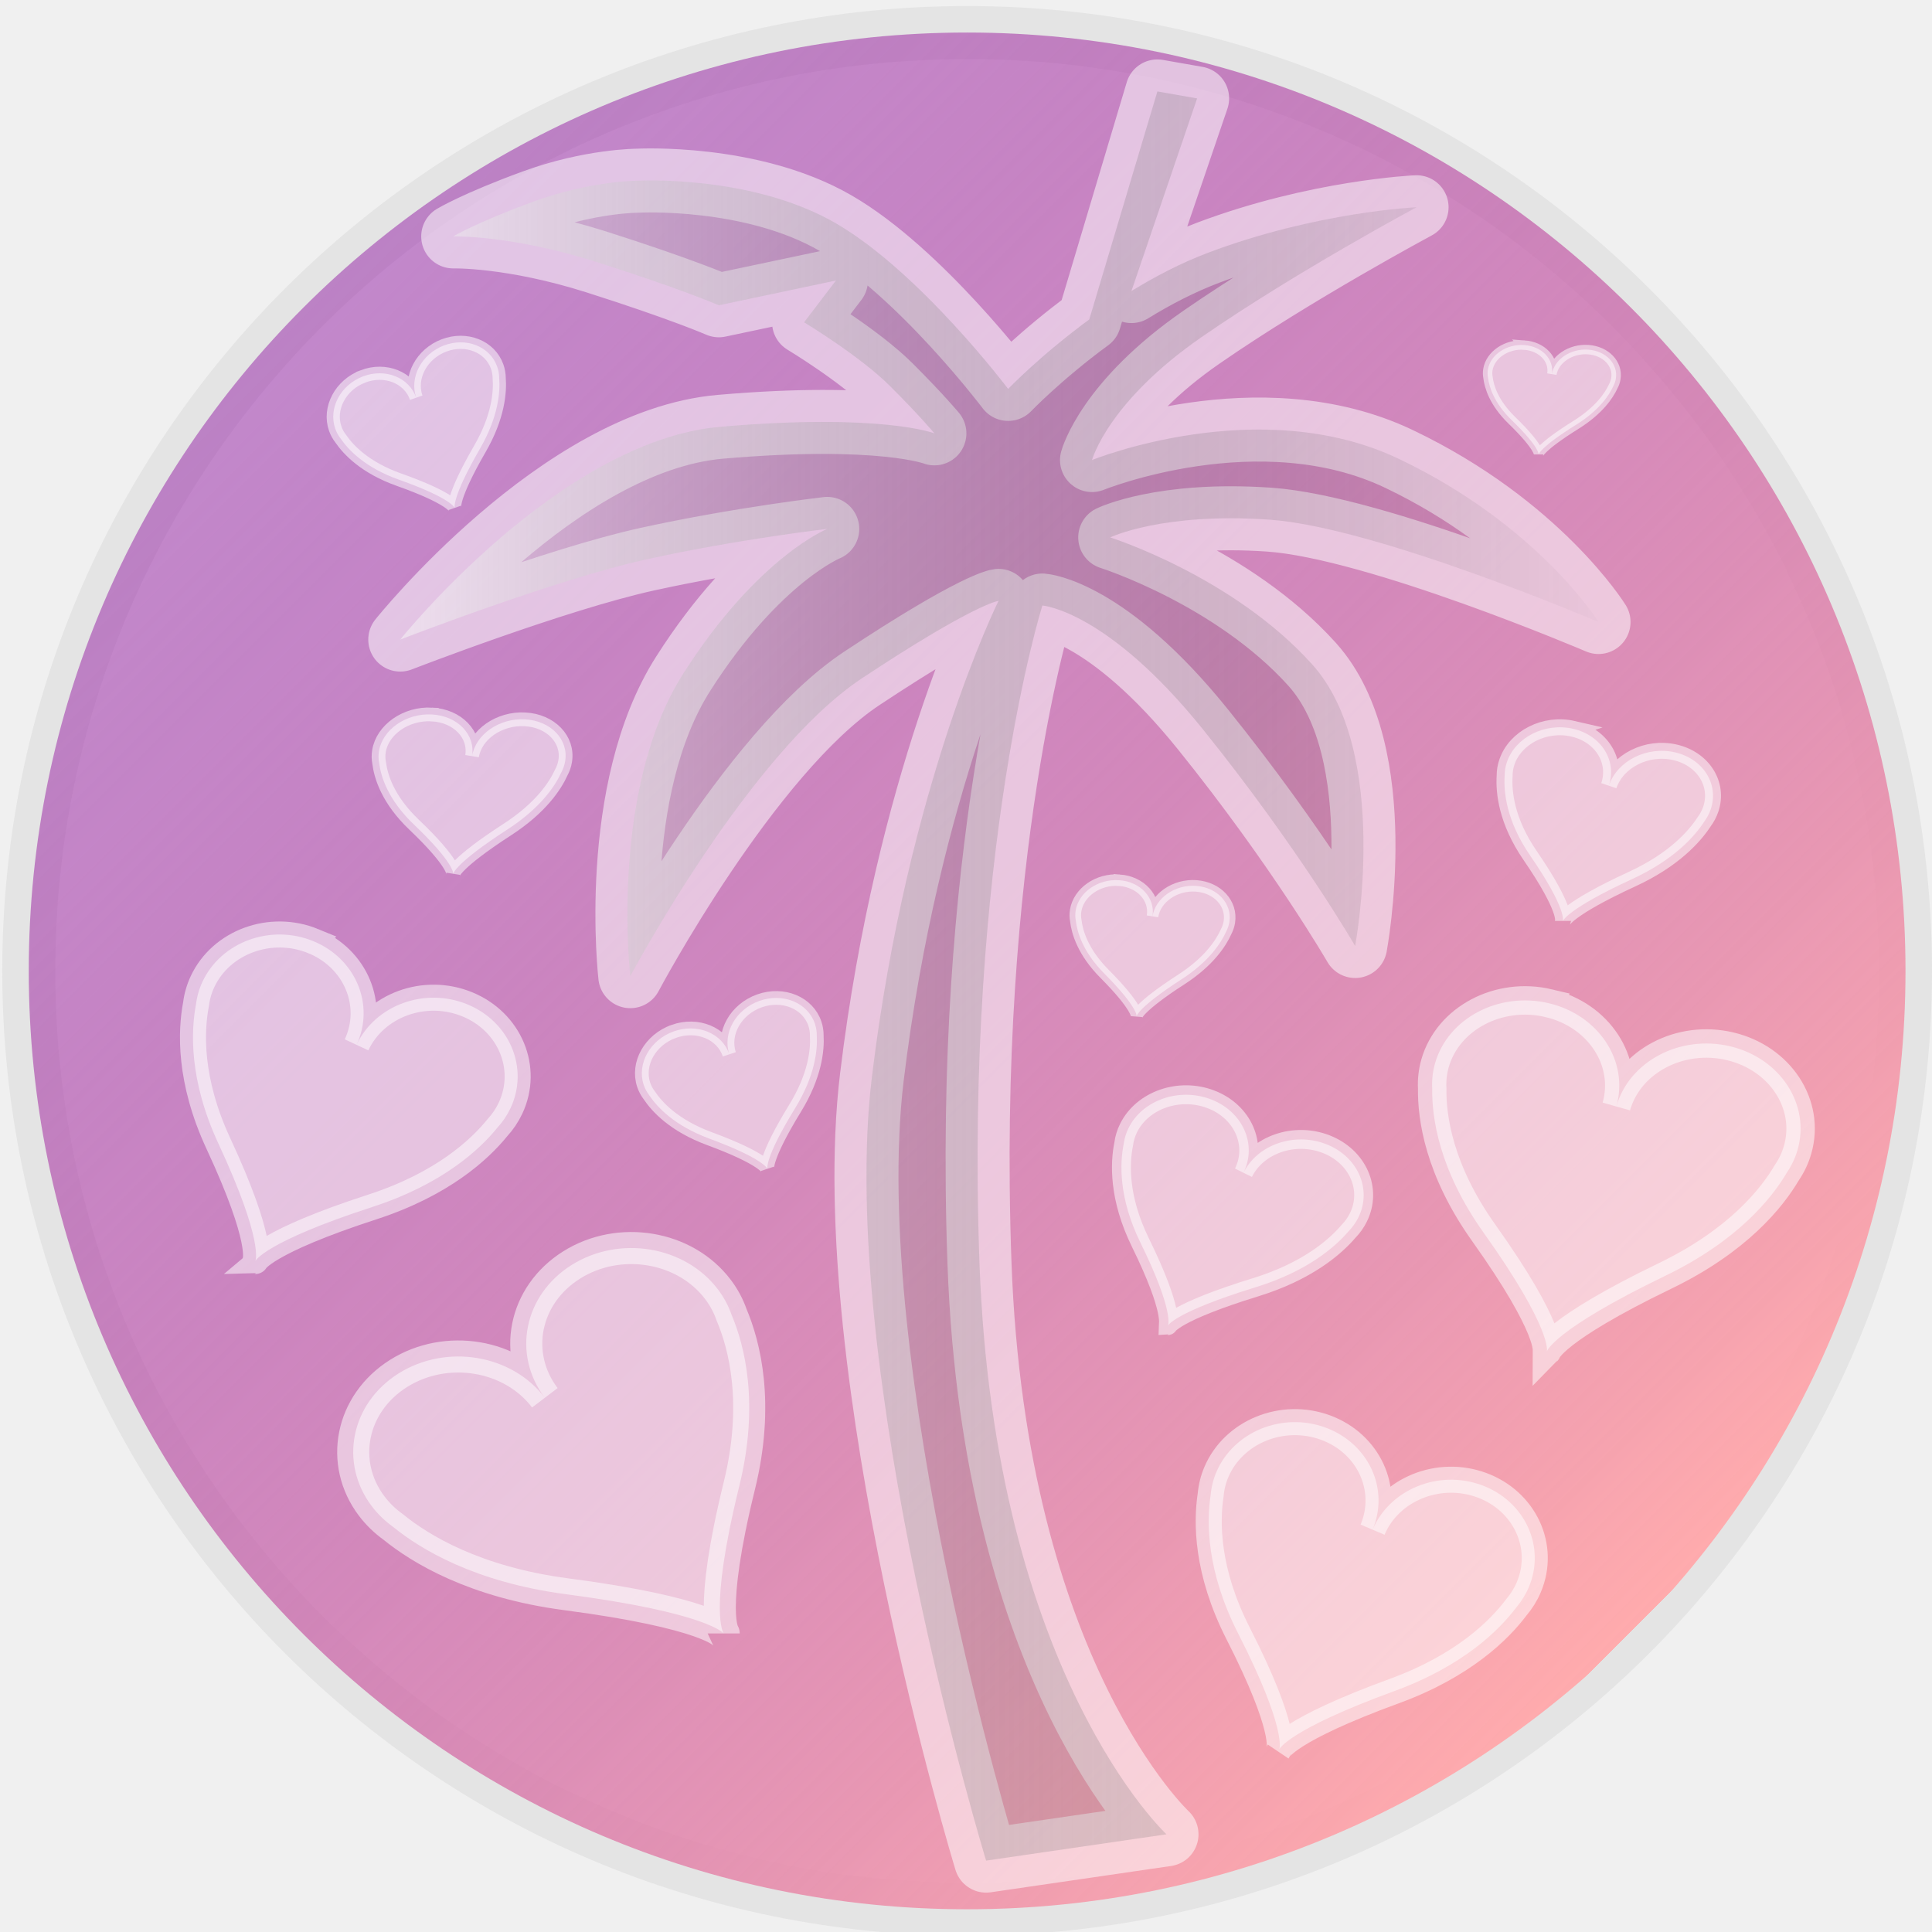
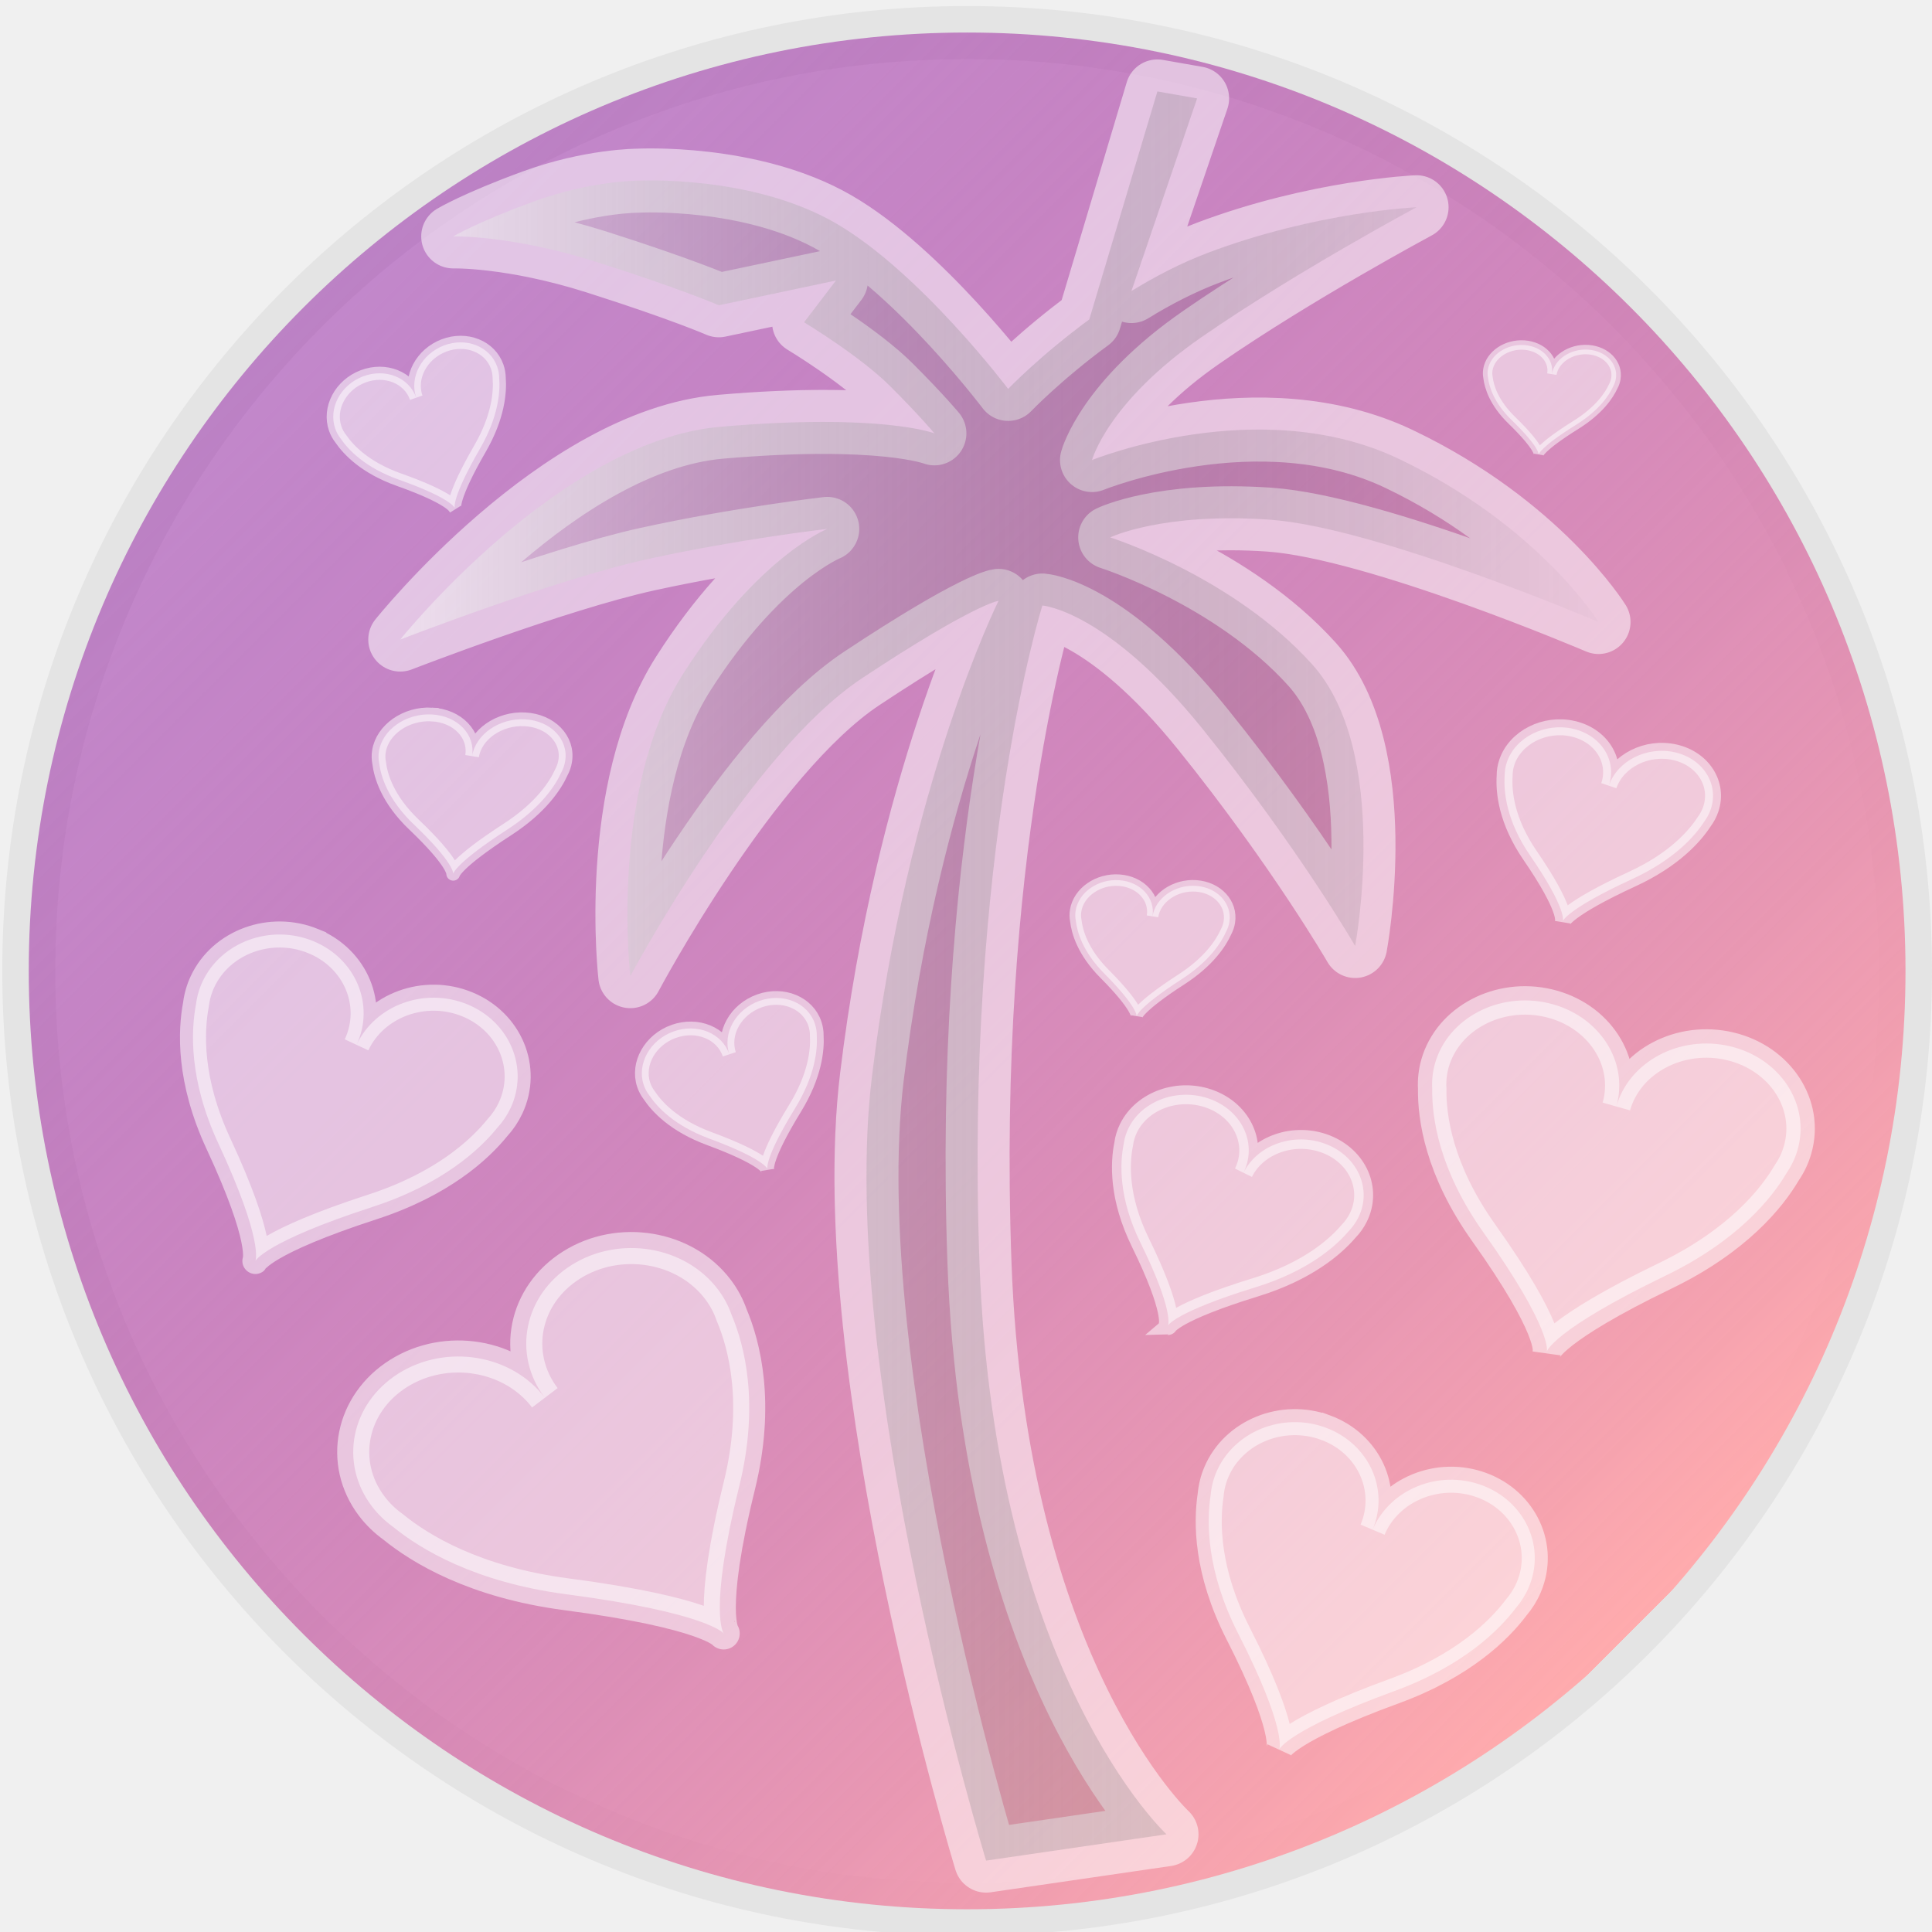
- <svg xmlns="http://www.w3.org/2000/svg" xmlns:xlink="http://www.w3.org/1999/xlink" width="512" height="512" fill="none" viewBox="0 0 512 512" version="1.1" id="svg7" xml:space="preserve">
-   <defs id="defs7">
-     <linearGradient id="swatch14">
-       <stop style="stop-color:#66003b;stop-opacity:1;" offset="0" id="stop14" />
+ <svg xmlns="http://www.w3.org/2000/svg" xmlns:xlink="http://www.w3.org/1999/xlink" xml:space="preserve" width="512" height="512" fill="none" viewBox="0 0 512 512">
+   <defs>
+     <linearGradient id="b">
+       <stop offset="0" style="stop-color:#fff;stop-opacity:.51" />
+       <stop offset="1" style="stop-color:#000;stop-opacity:0" />
    </linearGradient>
-     <linearGradient id="linearGradient1">
-       <stop style="stop-color:#ffffff;stop-opacity:0.51;" offset="0" id="stop1" />
-       <stop style="stop-color:#000000;stop-opacity:0;" offset="1" id="stop2" />
+     <linearGradient id="a">
+       <stop offset="0" style="stop-color:#9523a7;stop-opacity:.51" />
+       <stop offset=".999" style="stop-color:#ffabad;stop-opacity:1" />
+       <stop offset=".999" style="stop-color:#fff;stop-opacity:0" />
    </linearGradient>
-     <linearGradient id="linearGradient11">
-       <stop style="stop-color:#9523a7;stop-opacity:0.51;" offset="0" id="stop11" />
-       <stop style="stop-color:#ffabad;stop-opacity:1;" offset="0.999" id="stop20" />
-       <stop style="stop-color:#ffffff;stop-opacity:0;" offset="0.999" id="stop12" />
-     </linearGradient>
-     <linearGradient xlink:href="#linearGradient11" id="linearGradient12" x1="109.745" y1="106.545" x2="431.055" y2="427.855" gradientUnits="userSpaceOnUse" spreadMethod="reflect" gradientTransform="matrix(1.094532,0,0,1.094532,-39.66152,-35.15906)" />
-     <linearGradient xlink:href="#linearGradient1" id="linearGradient2" x1="125.402" y1="271.834" x2="431.024" y2="271.834" gradientUnits="userSpaceOnUse" gradientTransform="matrix(1.096424,0,0,1.025321,-40.18797,-20.06002)" />
-     <filter style="color-interpolation-filters:sRGB" id="filter11" x="-0.019" y="-0.055" width="1.038" height="1.109">
-       <feGaussianBlur in="SourceGraphic" stdDeviation="0.383" result="result3" id="feGaussianBlur9" />
-       <feComponentTransfer result="result1" in="result3" id="feComponentTransfer9">
-         <feFuncR type="discrete" tableValues="0 0.1 0.2 0.3 0.4 0.5 0.6 0.7 0.8 0.9 1" id="feFuncR9" />
-         <feFuncG type="discrete" tableValues="0 0.1 0.2 0.3 0.4 0.5 0.6 0.7 0.8 0.9 1" id="feFuncG9" />
-         <feFuncB type="discrete" tableValues="0 0.1 0.2 0.3 0.4 0.5 0.6 0.7 0.8 0.9 1" id="feFuncB9" />
-       </feComponentTransfer>
-       <feGaussianBlur result="result5" stdDeviation="0.01" id="feGaussianBlur10" />
-       <feBlend in2="result5" result="result6" mode="lighten" in="result5" id="feBlend10" />
-       <feColorMatrix in="result6" type="luminanceToAlpha" result="result2" id="feColorMatrix10" />
-       <feSpecularLighting surfaceScale="5" result="result9" specularExponent="20" in="result2" specularConstant="1" id="feSpecularLighting10">
-         <feDistantLight azimuth="180" elevation="90" id="feDistantLight10" />
-       </feSpecularLighting>
-       <feComposite in2="result6" operator="arithmetic" in="result9" k1="0.4" k3="0.7" result="result3" id="feComposite10" k2="0" k4="0" />
-       <feBlend in2="result1" in="result3" mode="normal" result="result8" id="feBlend11" />
-       <feComposite in2="SourceGraphic" in="result8" operator="in" result="result7" id="feComposite11" />
-     </filter>
+     <linearGradient xlink:href="#a" id="c" x1="109.745" x2="431.055" y1="106.545" y2="427.855" gradientTransform="translate(-39.662 -35.16)scale(1.09453)" gradientUnits="userSpaceOnUse" spreadMethod="reflect" />
+     <linearGradient xlink:href="#b" id="d" x1="125.402" x2="431.024" y1="271.834" y2="271.834" gradientTransform="matrix(1.09642 0 0 1.02532 -40.188 -20.06)" gradientUnits="userSpaceOnUse" />
  </defs>
-   <circle style="fill:url(#linearGradient12);fill-opacity:1;stroke:#e4e4e4;stroke-width:14.045;stroke-opacity:1;paint-order:stroke fill markers" id="path8" cx="256.3" cy="257.3" r="248.678" />
-   <path id="path15" style="fill:url(#linearGradient2);fill-opacity:1;stroke:#ffffff;stroke-width:16.964;stroke-linejoin:round;stroke-dasharray:none;stroke-dashoffset:0;stroke-opacity:0.522;paint-order:stroke fill markers" d="m 306.721,24.233 c 0,0 -11.984,40.087 -18.055,60.432 -12.966,9.504 -21.494,18.398 -21.494,18.398 0,0 -23.413,-31.029 -45.741,-43.935 -22.328,-12.905 -52.421,-11.242 -52.421,-11.242 0,0 -12.501,4e-4 -27.631,5.537 -15.131,5.537 -21.271,9.228 -21.271,9.228 0,0 15.352,-0.411 37.938,6.767 22.586,7.177 32.454,11.485 32.454,11.485 l 31.028,-6.562 -8.442,11.074 c 0,0 14.803,8.92 22.806,16.918 8.004,7.997 11.731,12.508 11.731,12.508 0,0 -13.924,-5.433 -56.684,-1.742 -42.761,3.691 -84.864,56.393 -84.864,56.393 0,0 41.224,-15.996 65.565,-21.327 24.341,-5.332 47.585,-7.998 47.585,-7.998 0,0 -18.419,7.383 -38.154,38.347 -19.736,30.965 -14.035,80.181 -14.035,80.181 0,0 31.358,-59.058 61.4,-78.95 30.042,-19.891 36.182,-20.506 36.182,-20.506 0,0 -24.121,48.395 -33.55,126.114 -9.429,77.719 30.261,207.73 30.261,207.73 l 47.804,-6.973 c 0,0 -45.61,-42.243 -49.558,-151.337 -3.947,-109.094 16.665,-174.305 16.665,-174.305 0,0 17.105,1.23 42.542,32.81 25.437,31.58 40.347,57.418 40.347,57.418 0,0 9.65,-51.267 -11.401,-74.644 -21.051,-23.377 -53.506,-33.629 -53.506,-33.629 0,0 13.706,-6.664 42.103,-4.716 28.397,1.948 87.303,27.129 87.303,27.129 0,0 -15.816,-25.521 -52.875,-43.212 -37.059,-17.69 -81.356,0.292 -81.356,0.292 0,0 4.136,-15.373 29.1,-32.628 24.964,-17.255 56.907,-34.364 56.907,-34.364 0,0 -26.36,1.16 -55.2,12.036 -7.176,2.706 -14.064,6.3 -20.363,10.173 l 17.406,-51.052 z" />
-   <path id="path4-2-6" style="fill:#ffffff;fill-opacity:0.51;stroke:#ffffff;stroke-width:8.496;stroke-dasharray:none;stroke-opacity:0.522" d="m 105.649,363.96 a 27.852,25.31 0 0 0 -7.116,35.205 27.852,25.31 0 0 0 5.657,5.486 c 7.161,5.836 21.585,14.658 45.884,17.847 37.572,4.93 41.711,10.38 41.711,10.381 -4.5e-4,-6e-4 -4.135,-5.453 4.145,-39.12 5.355,-21.773 1.406,-37.161 -2.052,-45.317 a 27.852,25.31 0 0 0 -3.633,-6.755 27.852,25.31 0 0 0 -38.74,-6.466 27.852,25.31 0 0 0 -7.116,35.205 27.852,25.31 0 0 0 -38.74,-6.466 z" />
-   <path id="path4-2-6-1" style="fill:#ffffff;fill-opacity:0.51;stroke:#ffffff;stroke-width:6.9;stroke-dasharray:none;stroke-opacity:0.52" d="m 351.295,378.329 a 20.863,22.283 87.93 0 0 -28.947,11.788 20.863,22.283 87.93 0 0 -1.509,6.041 c -1.098,7.137 -1.161,20.162 7.283,36.729 13.058,25.617 10.902,30.698 10.901,30.699 2.4e-4,-5.6e-4 2.16,-5.08 30.496,-15.437 18.326,-6.698 27.846,-16.237 32.287,-22.141 a 20.863,22.283 87.93 0 0 3.336,-5.368 20.863,22.283 87.93 0 0 -12.451,-27.05 20.863,22.283 87.93 0 0 -28.947,11.788 20.863,22.283 87.93 0 0 -12.451,-27.05 z" />
-   <path id="path4-2-6-1-5" style="fill:#ffffff;fill-opacity:0.51;stroke:#ffffff;stroke-width:6.9;stroke-dasharray:none;stroke-opacity:0.522" d="m 83.024,249.411 a 22.283,20.863 0 0 0 -29.354,10.735 22.283,20.863 0 0 0 -1.726,5.983 c -1.355,7.092 -1.889,20.107 5.952,36.968 12.124,26.072 9.786,31.072 9.785,31.073 2.6e-4,-5.5e-4 2.342,-4.999 31.034,-14.325 18.556,-6.031 28.415,-15.22 33.066,-20.96 a 22.283,20.863 0 0 0 3.528,-5.244 22.283,20.863 0 0 0 -11.466,-27.482 22.283,20.863 0 0 0 -29.354,10.735 22.283,20.863 0 0 0 -11.466,-27.482 z" />
-   <path id="path4-2-6-1-9" style="fill:#ffffff;fill-opacity:0.51;stroke:#ffffff;stroke-width:5.011;stroke-dasharray:none;stroke-opacity:0.52" d="m 320.976,291.364 a 16.625,14.748 0 0 0 -21.9,7.589 16.625,14.748 0 0 0 -1.288,4.229 c -1.011,5.014 -1.409,14.214 4.441,26.134 9.045,18.431 7.301,21.965 7.301,21.966 2e-4,-3.9e-4 1.747,-3.534 23.154,-10.127 13.844,-4.264 21.2,-10.759 24.67,-14.817 a 16.625,14.748 0 0 0 2.632,-3.707 16.625,14.748 0 0 0 -8.554,-19.428 16.625,14.748 0 0 0 -21.9,7.589 16.625,14.748 0 0 0 -8.554,-19.428 z" />
-   <path id="path4-2-6-1-9-8" style="fill:#ffffff;fill-opacity:0.51;stroke:#ffffff;stroke-width:4.223;stroke-dasharray:none;stroke-opacity:0.52" d="m 416.904,193.138 a 12.322,14.134 82.309 0 0 -17.565,8.836 12.322,14.134 82.309 0 0 -0.596,3.65 c -0.272,4.267 0.457,11.926 6.762,21.107 9.749,14.195 8.688,17.323 8.688,17.324 1.2e-4,-3.3e-4 1.063,-3.128 18.327,-11.083 11.165,-5.144 16.608,-11.378 19.061,-15.141 a 12.322,14.134 82.309 0 0 1.788,-3.375 12.322,14.134 82.309 0 0 -9.451,-15.077 12.322,14.134 82.309 0 0 -17.565,8.836 12.322,14.134 82.309 0 0 -9.451,-15.077 z" />
-   <path id="path4-2-6-1-9-8-4" style="fill:#ffffff;fill-opacity:0.51;stroke:#ffffff;stroke-width:3.483;stroke-dasharray:none;stroke-opacity:0.52" d="m 96.17,99.755 a 10.296,11.509 62.365 0 0 -7.33,13.841 10.296,11.509 62.365 0 0 1.473,2.68 c 2.009,2.94 6.438,7.663 15.416,10.846 13.883,4.923 14.774,7.471 14.774,7.471 -1e-4,-2.8e-4 -0.889,-2.549 6.691,-15.672 4.902,-8.487 5.378,-15.083 5.102,-18.685 a 10.296,11.509 62.365 0 0 -0.526,-3.042 10.296,11.509 62.365 0 0 -14.135,-5.641 10.296,11.509 62.365 0 0 -7.33,13.841 10.296,11.509 62.365 0 0 -14.135,-5.641 z" />
-   <path id="path4-2-6-1-9-8-4-9-2" style="fill:#ffffff;fill-opacity:0.512;stroke:#ffffff;stroke-width:3.051;stroke-dasharray:none;stroke-opacity:0.52" d="m 296.647,233.263 a 8.811,10.319 80.445 0 0 -11.59,8.07 8.811,10.319 80.445 0 0 0.037,2.625 c 0.35,3.024 1.86,8.323 7.604,14.097 8.881,8.928 8.514,11.236 8.514,11.237 5e-5,-2.5e-4 0.369,-2.309 11.854,-9.728 7.428,-4.798 10.571,-9.752 11.865,-12.655 a 8.811,10.319 80.445 0 0 0.862,-2.559 8.811,10.319 80.445 0 0 -8.778,-9.579 8.811,10.319 80.445 0 0 -11.59,8.07 8.811,10.319 80.445 0 0 -8.778,-9.579 z" />
-   <path id="path4-2-6-1-9-8-4-9-2-6" style="fill:#ffffff;fill-opacity:0.512;stroke:#ffffff;stroke-width:2.497;stroke-dasharray:none;stroke-opacity:0.52" d="m 403.954,91.447 a 7.095,8.584 82.143 0 0 -9.649,6.493 7.095,8.584 82.143 0 0 0.03,2.112 c 0.292,2.433 1.549,6.697 6.33,11.342 7.394,7.183 7.088,9.04 7.088,9.041 4e-5,-2.1e-4 0.307,-1.858 9.869,-7.827 6.184,-3.86 8.801,-7.847 9.878,-10.182 a 7.095,8.584 82.143 0 0 0.718,-2.059 7.095,8.584 82.143 0 0 -7.308,-7.707 7.095,8.584 82.143 0 0 -9.649,6.493 7.095,8.584 82.143 0 0 -7.308,-7.707 z" />
-   <path id="path4-2-6-1-9-8-4-9-5" style="fill:#ffffff;fill-opacity:0.512;stroke:#ffffff;stroke-width:7.542;stroke-dasharray:none;stroke-opacity:0.522" d="m 410.464,265.866 a 24.803,22.395 2.052 0 0 -30.171,15.951 24.803,22.395 2.052 0 0 -0.744,6.614 c -0.123,7.733 1.796,21.621 13.653,38.285 18.334,25.768 16.728,31.435 16.728,31.436 1.4e-4,-6.3e-4 1.61,-5.667 31.325,-20.02 19.218,-9.283 28.276,-20.562 32.279,-27.374 a 24.803,22.395 2.052 0 0 2.865,-6.11 24.803,22.395 2.052 0 0 -17.882,-27.366 24.803,22.395 2.052 0 0 -30.171,15.951 24.803,22.395 2.052 0 0 -17.883,-27.366 z" />
-   <path id="path4-2-6-1-9-8-5" style="fill:#ffffff;fill-opacity:0.51;stroke:#ffffff;stroke-width:3.64;stroke-dasharray:none;stroke-opacity:0.52" d="m 114.431,189.338 a 10.333,12.525 79.004 0 0 -14.008,9.755 10.333,12.525 79.004 0 0 0.055,3.084 c 0.436,3.545 2.286,9.735 9.266,16.383 10.794,10.28 10.358,13.001 10.358,13.001 6e-5,-3e-4 0.438,-2.721 14.322,-11.709 8.979,-5.813 12.768,-11.708 14.324,-15.148 a 10.333,12.525 79.004 0 0 1.035,-3.027 10.333,12.525 79.004 0 0 -10.672,-11.047 10.333,12.525 79.004 0 0 -14.008,9.755 10.333,12.525 79.004 0 0 -10.672,-11.047 z" />
-   <path id="path4-2-6-1-9-8-4-9-2-2" style="fill:#ffffff;fill-opacity:0.512;stroke:#ffffff;stroke-width:3.627;stroke-dasharray:none;stroke-opacity:0.52" d="m 178.561,273.323 a 10.657,12.053 66.09 0 0 -7.978,14.162 10.657,12.053 66.09 0 0 1.49,2.795 c 2.047,3.073 6.595,8.03 15.95,11.481 14.464,5.336 15.346,7.984 15.346,7.984 -8e-5,-2.8e-4 -0.88,-2.649 7.346,-16.064 5.32,-8.676 5.955,-15.48 5.74,-19.205 a 10.657,12.053 66.09 0 0 -0.488,-3.152 10.657,12.053 66.09 0 0 -14.713,-6.082 10.657,12.053 66.09 0 0 -7.978,14.162 10.657,12.053 66.09 0 0 -14.714,-6.082 z" />
+   <circle cx="256.3" cy="257.3" r="248.678" style="fill:url(#c);fill-opacity:1;stroke:#e4e4e4;stroke-width:14.045;stroke-opacity:1;paint-order:stroke fill markers" />
+   <path d="M306.721 24.233s-11.984 40.087-18.054 60.432c-12.967 9.503-21.494 18.398-21.494 18.398s-23.413-31.03-45.742-43.935-52.42-11.243-52.42-11.243-12.5 0-27.632 5.538c-15.13 5.536-21.27 9.228-21.27 9.228s15.351-.411 37.937 6.766c22.587 7.177 32.454 11.485 32.454 11.485l31.028-6.562-8.442 11.074s14.803 8.92 22.807 16.918 11.73 12.508 11.73 12.508-13.923-5.434-56.684-1.743c-42.76 3.692-84.864 56.393-84.864 56.393s41.225-15.996 65.565-21.327c24.341-5.332 47.586-7.999 47.586-7.999s-18.42 7.383-38.155 38.348c-19.735 30.964-14.035 80.181-14.035 80.181s31.358-59.058 61.4-78.95c30.042-19.89 36.182-20.506 36.182-20.506s-24.12 48.395-33.55 126.114c-9.43 77.72 30.26 207.73 30.26 207.73l47.804-6.973s-45.61-42.243-49.557-151.337 16.665-174.304 16.665-174.304 17.105 1.23 42.542 32.81 40.347 57.418 40.347 57.418 9.65-51.267-11.401-74.644-53.507-33.63-53.507-33.63 13.706-6.664 42.104-4.716c28.397 1.948 87.302 27.13 87.302 27.13s-15.815-25.522-52.874-43.213c-37.06-17.69-81.356.293-81.356.293s4.136-15.373 29.1-32.628 56.907-34.364 56.907-34.364-26.36 1.16-55.2 12.035c-7.176 2.706-14.064 6.3-20.363 10.173l17.405-51.052z" style="fill:url(#d);fill-opacity:1;stroke:#fff;stroke-width:16.964;stroke-linejoin:round;stroke-dasharray:none;stroke-dashoffset:0;stroke-opacity:.522;paint-order:stroke fill markers" />
+   <path d="M105.649 363.96a27.852 25.31 0 0 0-7.116 35.204 27.852 25.31 0 0 0 5.657 5.486c7.16 5.837 21.585 14.659 45.884 17.847 37.572 4.93 41.71 10.38 41.711 10.381s-4.135-5.453 4.145-39.12c5.355-21.772 1.406-37.16-2.053-45.316a27.852 25.31 0 0 0-3.632-6.755 27.852 25.31 0 0 0-38.74-6.466 27.852 25.31 0 0 0-7.116 35.205 27.852 25.31 0 0 0-38.74-6.466z" style="fill:#fff;fill-opacity:.51;stroke:#fff;stroke-width:8.496;stroke-dasharray:none;stroke-opacity:.522" />
+   <path d="M351.295 378.33a20.863 22.283 87.93 0 0-28.946 11.787 20.863 22.283 87.93 0 0-1.51 6.042c-1.098 7.136-1.16 20.162 7.284 36.729 13.058 25.617 10.902 30.698 10.901 30.699 0 0 2.16-5.08 30.497-15.437 18.325-6.698 27.846-16.237 32.287-22.141a20.863 22.283 87.93 0 0 3.336-5.368 20.863 22.283 87.93 0 0-12.451-27.05 20.863 22.283 87.93 0 0-28.947 11.788 20.863 22.283 87.93 0 0-12.45-27.05z" style="fill:#fff;fill-opacity:.51;stroke:#fff;stroke-width:6.9;stroke-dasharray:none;stroke-opacity:.52" />
+   <path d="M83.024 249.41a22.283 20.863 0 0 0-29.353 10.735 22.283 20.863 0 0 0-1.727 5.983c-1.355 7.092-1.889 20.107 5.952 36.969 12.124 26.071 9.786 31.071 9.785 31.072s2.343-4.999 31.035-14.325c18.555-6.031 28.414-15.22 33.065-20.96a22.283 20.863 0 0 0 3.528-5.244 22.283 20.863 0 0 0-11.465-27.482 22.283 20.863 0 0 0-29.354 10.735 22.283 20.863 0 0 0-11.466-27.482z" style="fill:#fff;fill-opacity:.51;stroke:#fff;stroke-width:6.9;stroke-dasharray:none;stroke-opacity:.522" />
+   <path d="M320.976 291.364a16.625 14.748 0 0 0-21.9 7.588 16.625 14.748 0 0 0-1.288 4.23c-1.012 5.013-1.41 14.214 4.44 26.133 9.046 18.43 7.301 21.965 7.3 21.966.001 0 1.748-3.534 23.155-10.127 13.844-4.264 21.2-10.76 24.67-14.817a16.625 14.748 0 0 0 2.632-3.707 16.625 14.748 0 0 0-8.554-19.427 16.625 14.748 0 0 0-21.9 7.588 16.625 14.748 0 0 0-8.555-19.427z" style="fill:#fff;fill-opacity:.51;stroke:#fff;stroke-width:5.011;stroke-dasharray:none;stroke-opacity:.52" />
+   <path d="M416.904 193.138a12.322 14.134 82.31 0 0-17.564 8.836 12.322 14.134 82.31 0 0-.596 3.65c-.272 4.267.457 11.927 6.762 21.107 9.749 14.195 8.688 17.323 8.688 17.324 0 0 1.063-3.128 18.327-11.083 11.165-5.144 16.608-11.378 19.061-15.14a12.322 14.134 82.31 0 0 1.788-3.375 12.322 14.134 82.31 0 0-9.45-15.078 12.322 14.134 82.31 0 0-17.565 8.836 12.322 14.134 82.31 0 0-9.45-15.077z" style="fill:#fff;fill-opacity:.51;stroke:#fff;stroke-width:4.223;stroke-dasharray:none;stroke-opacity:.52" />
+   <path d="M96.17 99.755a10.296 11.509 62.365 0 0-7.33 13.841 10.296 11.509 62.365 0 0 1.473 2.68c2.009 2.94 6.437 7.663 15.416 10.847 13.882 4.923 14.773 7.47 14.774 7.471 0 0-.89-2.549 6.69-15.671 4.903-8.487 5.378-15.083 5.102-18.685a10.296 11.509 62.365 0 0-.525-3.043 10.296 11.509 62.365 0 0-14.135-5.64 10.296 11.509 62.365 0 0-7.33 13.84 10.296 11.509 62.365 0 0-14.135-5.64z" style="fill:#fff;fill-opacity:.51;stroke:#fff;stroke-width:3.483;stroke-dasharray:none;stroke-opacity:.52" />
+   <path d="M296.647 233.263a8.811 10.32 80.445 0 0-11.59 8.07 8.811 10.32 80.445 0 0 .036 2.626c.35 3.024 1.86 8.323 7.604 14.097 8.882 8.927 8.515 11.236 8.515 11.236s.368-2.309 11.853-9.728c7.428-4.798 10.571-9.752 11.866-12.654a8.811 10.32 80.445 0 0 .862-2.56 8.811 10.32 80.445 0 0-8.778-9.578 8.811 10.32 80.445 0 0-11.59 8.07 8.811 10.32 80.445 0 0-8.778-9.579z" style="fill:#fff;fill-opacity:.512;stroke:#fff;stroke-width:3.051;stroke-dasharray:none;stroke-opacity:.52" />
+   <path d="M403.954 91.447a7.095 8.584 82.143 0 0-9.648 6.493 7.095 8.584 82.143 0 0 .03 2.113c.292 2.433 1.549 6.696 6.33 11.342 7.394 7.183 7.089 9.04 7.089 9.04s.307-1.857 9.869-7.826c6.184-3.86 8.8-7.847 9.878-10.182a7.095 8.584 82.143 0 0 .718-2.059 7.095 8.584 82.143 0 0-7.308-7.707 7.095 8.584 82.143 0 0-9.65 6.493 7.095 8.584 82.143 0 0-7.308-7.707z" style="fill:#fff;fill-opacity:.512;stroke:#fff;stroke-width:2.497;stroke-dasharray:none;stroke-opacity:.52" />
+   <path d="M410.464 265.866a24.803 22.395 2.052 0 0-30.171 15.95 24.803 22.395 2.052 0 0-.744 6.615c-.124 7.733 1.796 21.62 13.652 38.285 18.334 25.768 16.729 31.435 16.729 31.436 0 0 1.61-5.667 31.325-20.02 19.217-9.283 28.276-20.562 32.279-27.374a24.803 22.395 2.052 0 0 2.865-6.11 24.803 22.395 2.052 0 0-17.882-27.366 24.803 22.395 2.052 0 0-30.17 15.95 24.803 22.395 2.052 0 0-17.883-27.366z" style="fill:#fff;fill-opacity:.512;stroke:#fff;stroke-width:7.542;stroke-dasharray:none;stroke-opacity:.522" />
+   <path d="M114.431 189.338a10.333 12.525 79.004 0 0-14.008 9.755 10.333 12.525 79.004 0 0 .054 3.083c.436 3.545 2.286 9.735 9.267 16.383 10.793 10.28 10.358 13 10.358 13.001s.437-2.721 14.322-11.709c8.979-5.812 12.767-11.708 14.324-15.148a10.333 12.525 79.004 0 0 1.035-3.027 10.333 12.525 79.004 0 0-10.672-11.047 10.333 12.525 79.004 0 0-14.008 9.755 10.333 12.525 79.004 0 0-10.672-11.046z" style="fill:#fff;fill-opacity:.51;stroke:#fff;stroke-width:3.64;stroke-dasharray:none;stroke-opacity:.52" />
+   <path d="M178.56 273.323a10.657 12.053 66.09 0 0-7.978 14.162 10.657 12.053 66.09 0 0 1.49 2.795c2.047 3.073 6.596 8.031 15.95 11.482 14.464 5.335 15.346 7.983 15.346 7.984 0 0-.88-2.65 7.346-16.064 5.32-8.676 5.955-15.48 5.74-19.205a10.657 12.053 66.09 0 0-.488-3.151 10.657 12.053 66.09 0 0-14.714-6.083 10.657 12.053 66.09 0 0-7.978 14.163 10.657 12.053 66.09 0 0-14.713-6.083z" style="fill:#fff;fill-opacity:.512;stroke:#fff;stroke-width:3.627;stroke-dasharray:none;stroke-opacity:.52" />
</svg>
